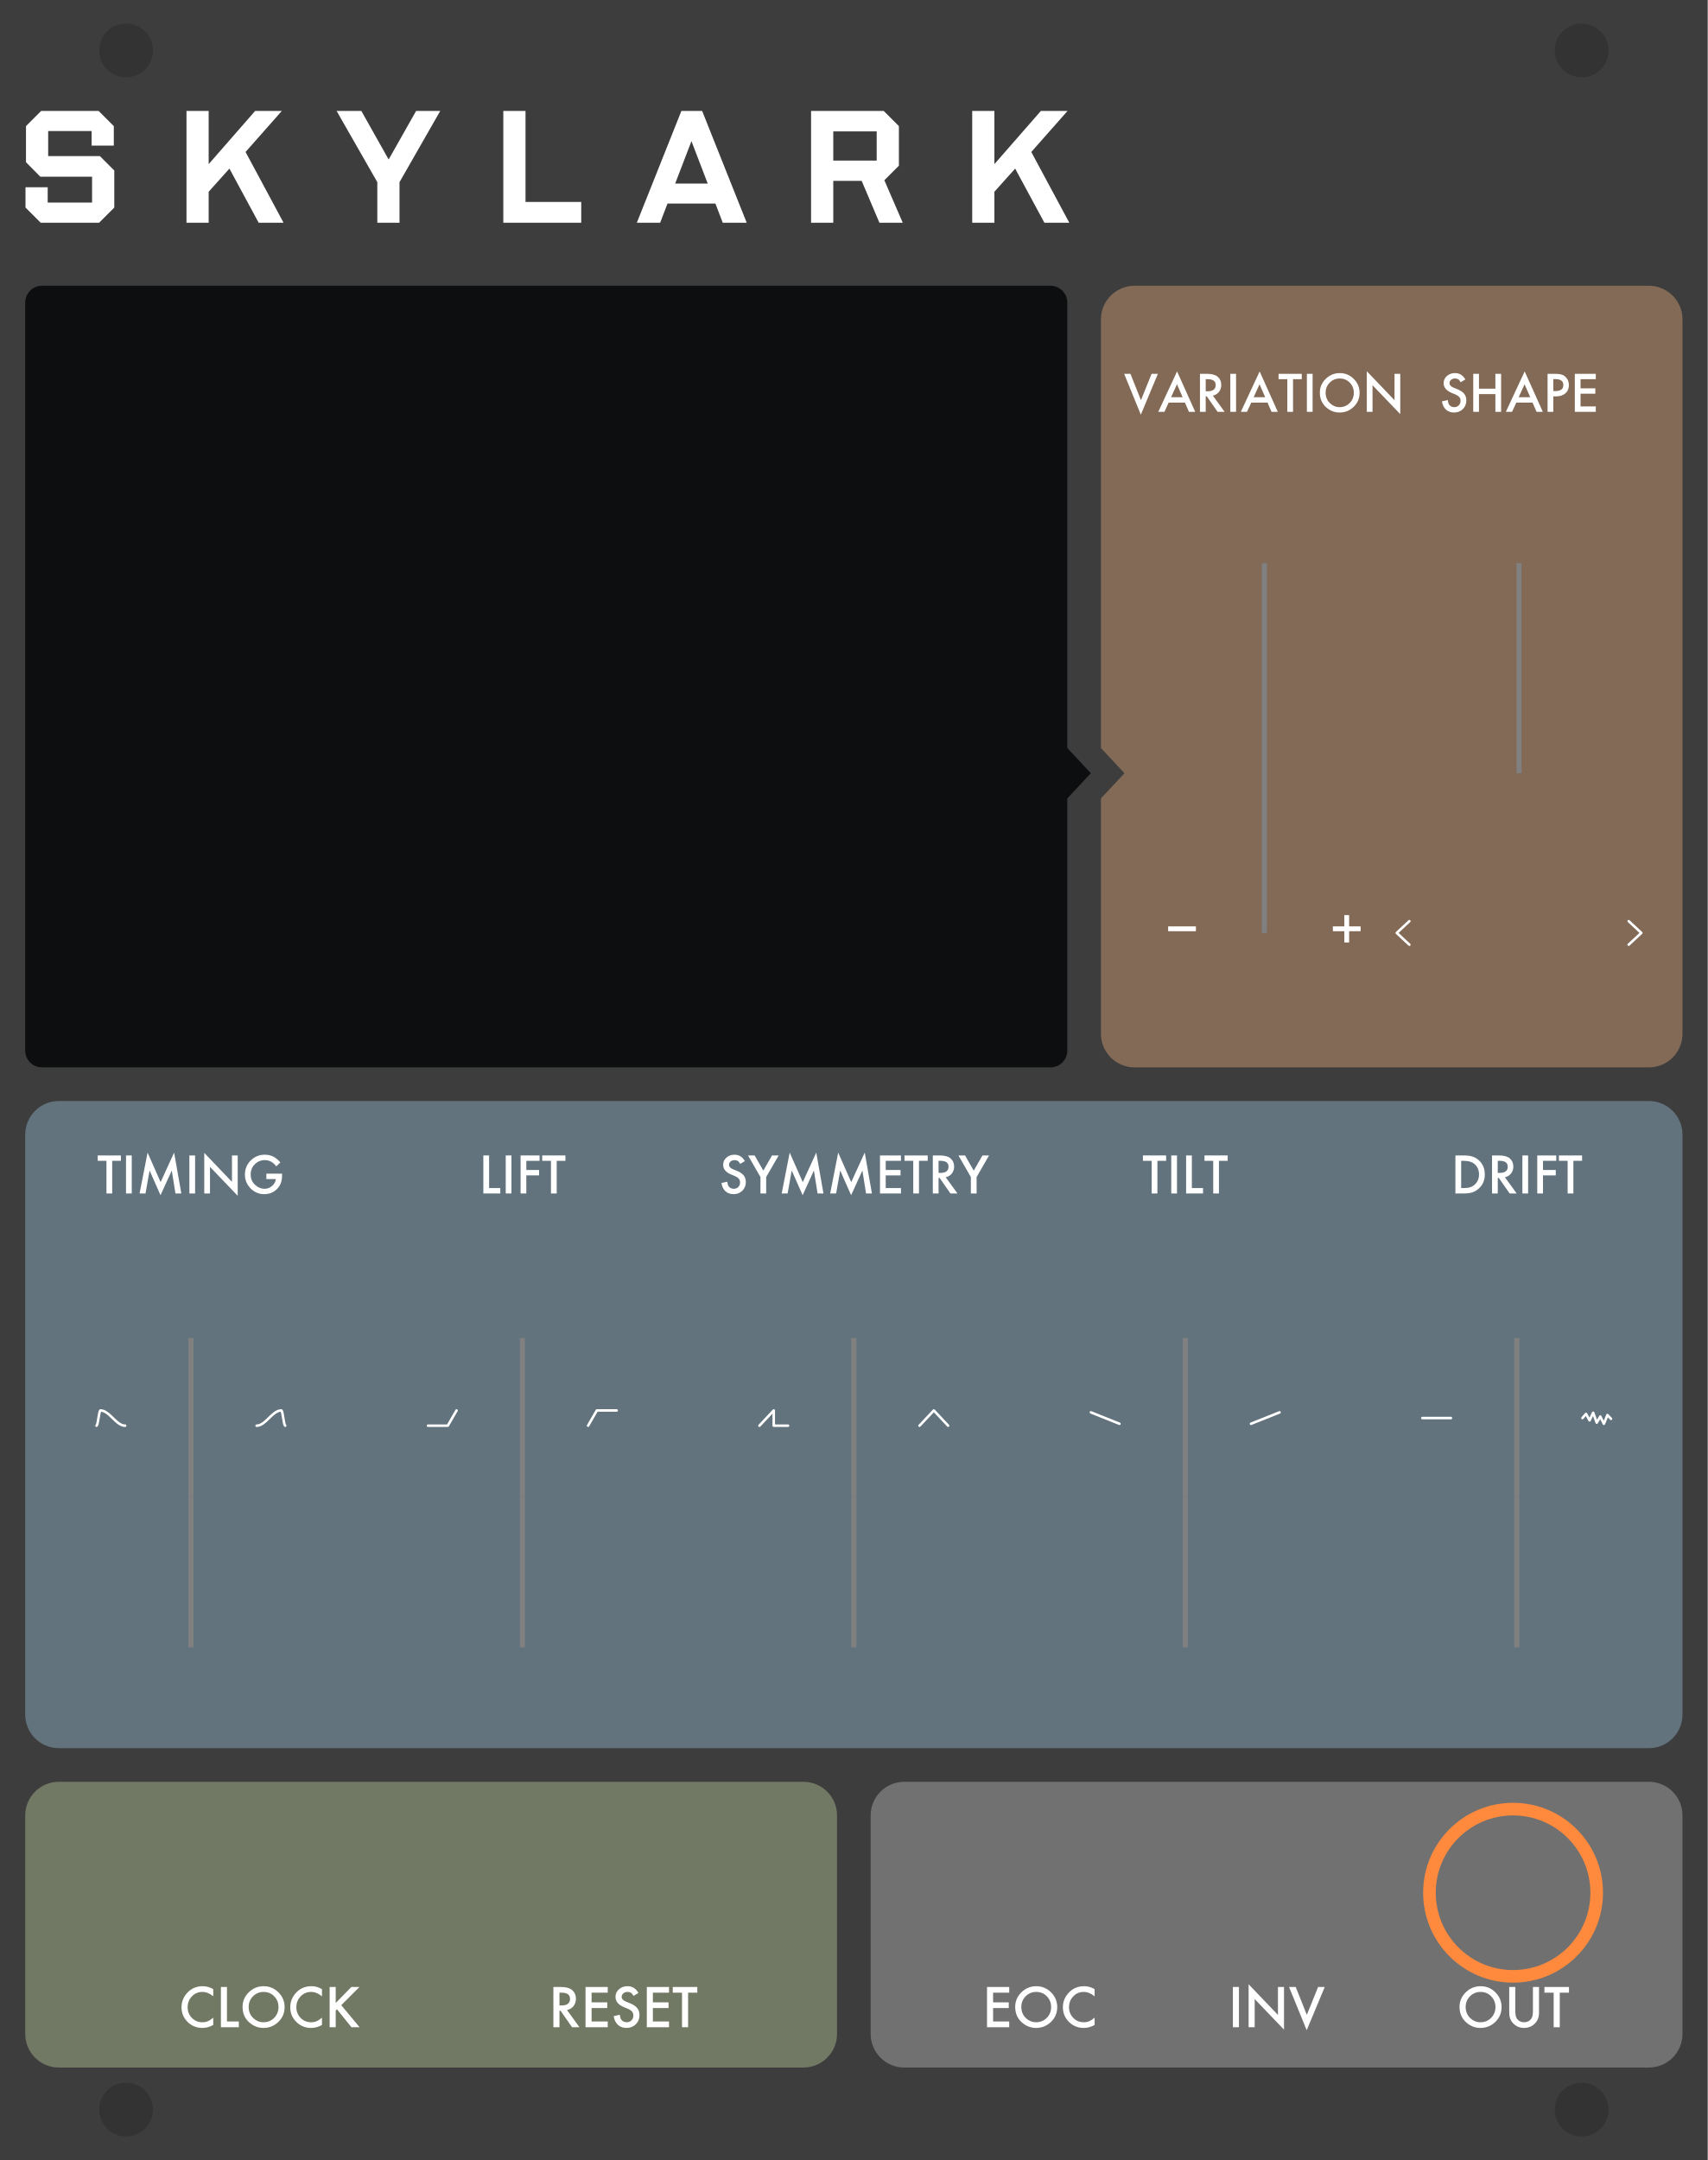
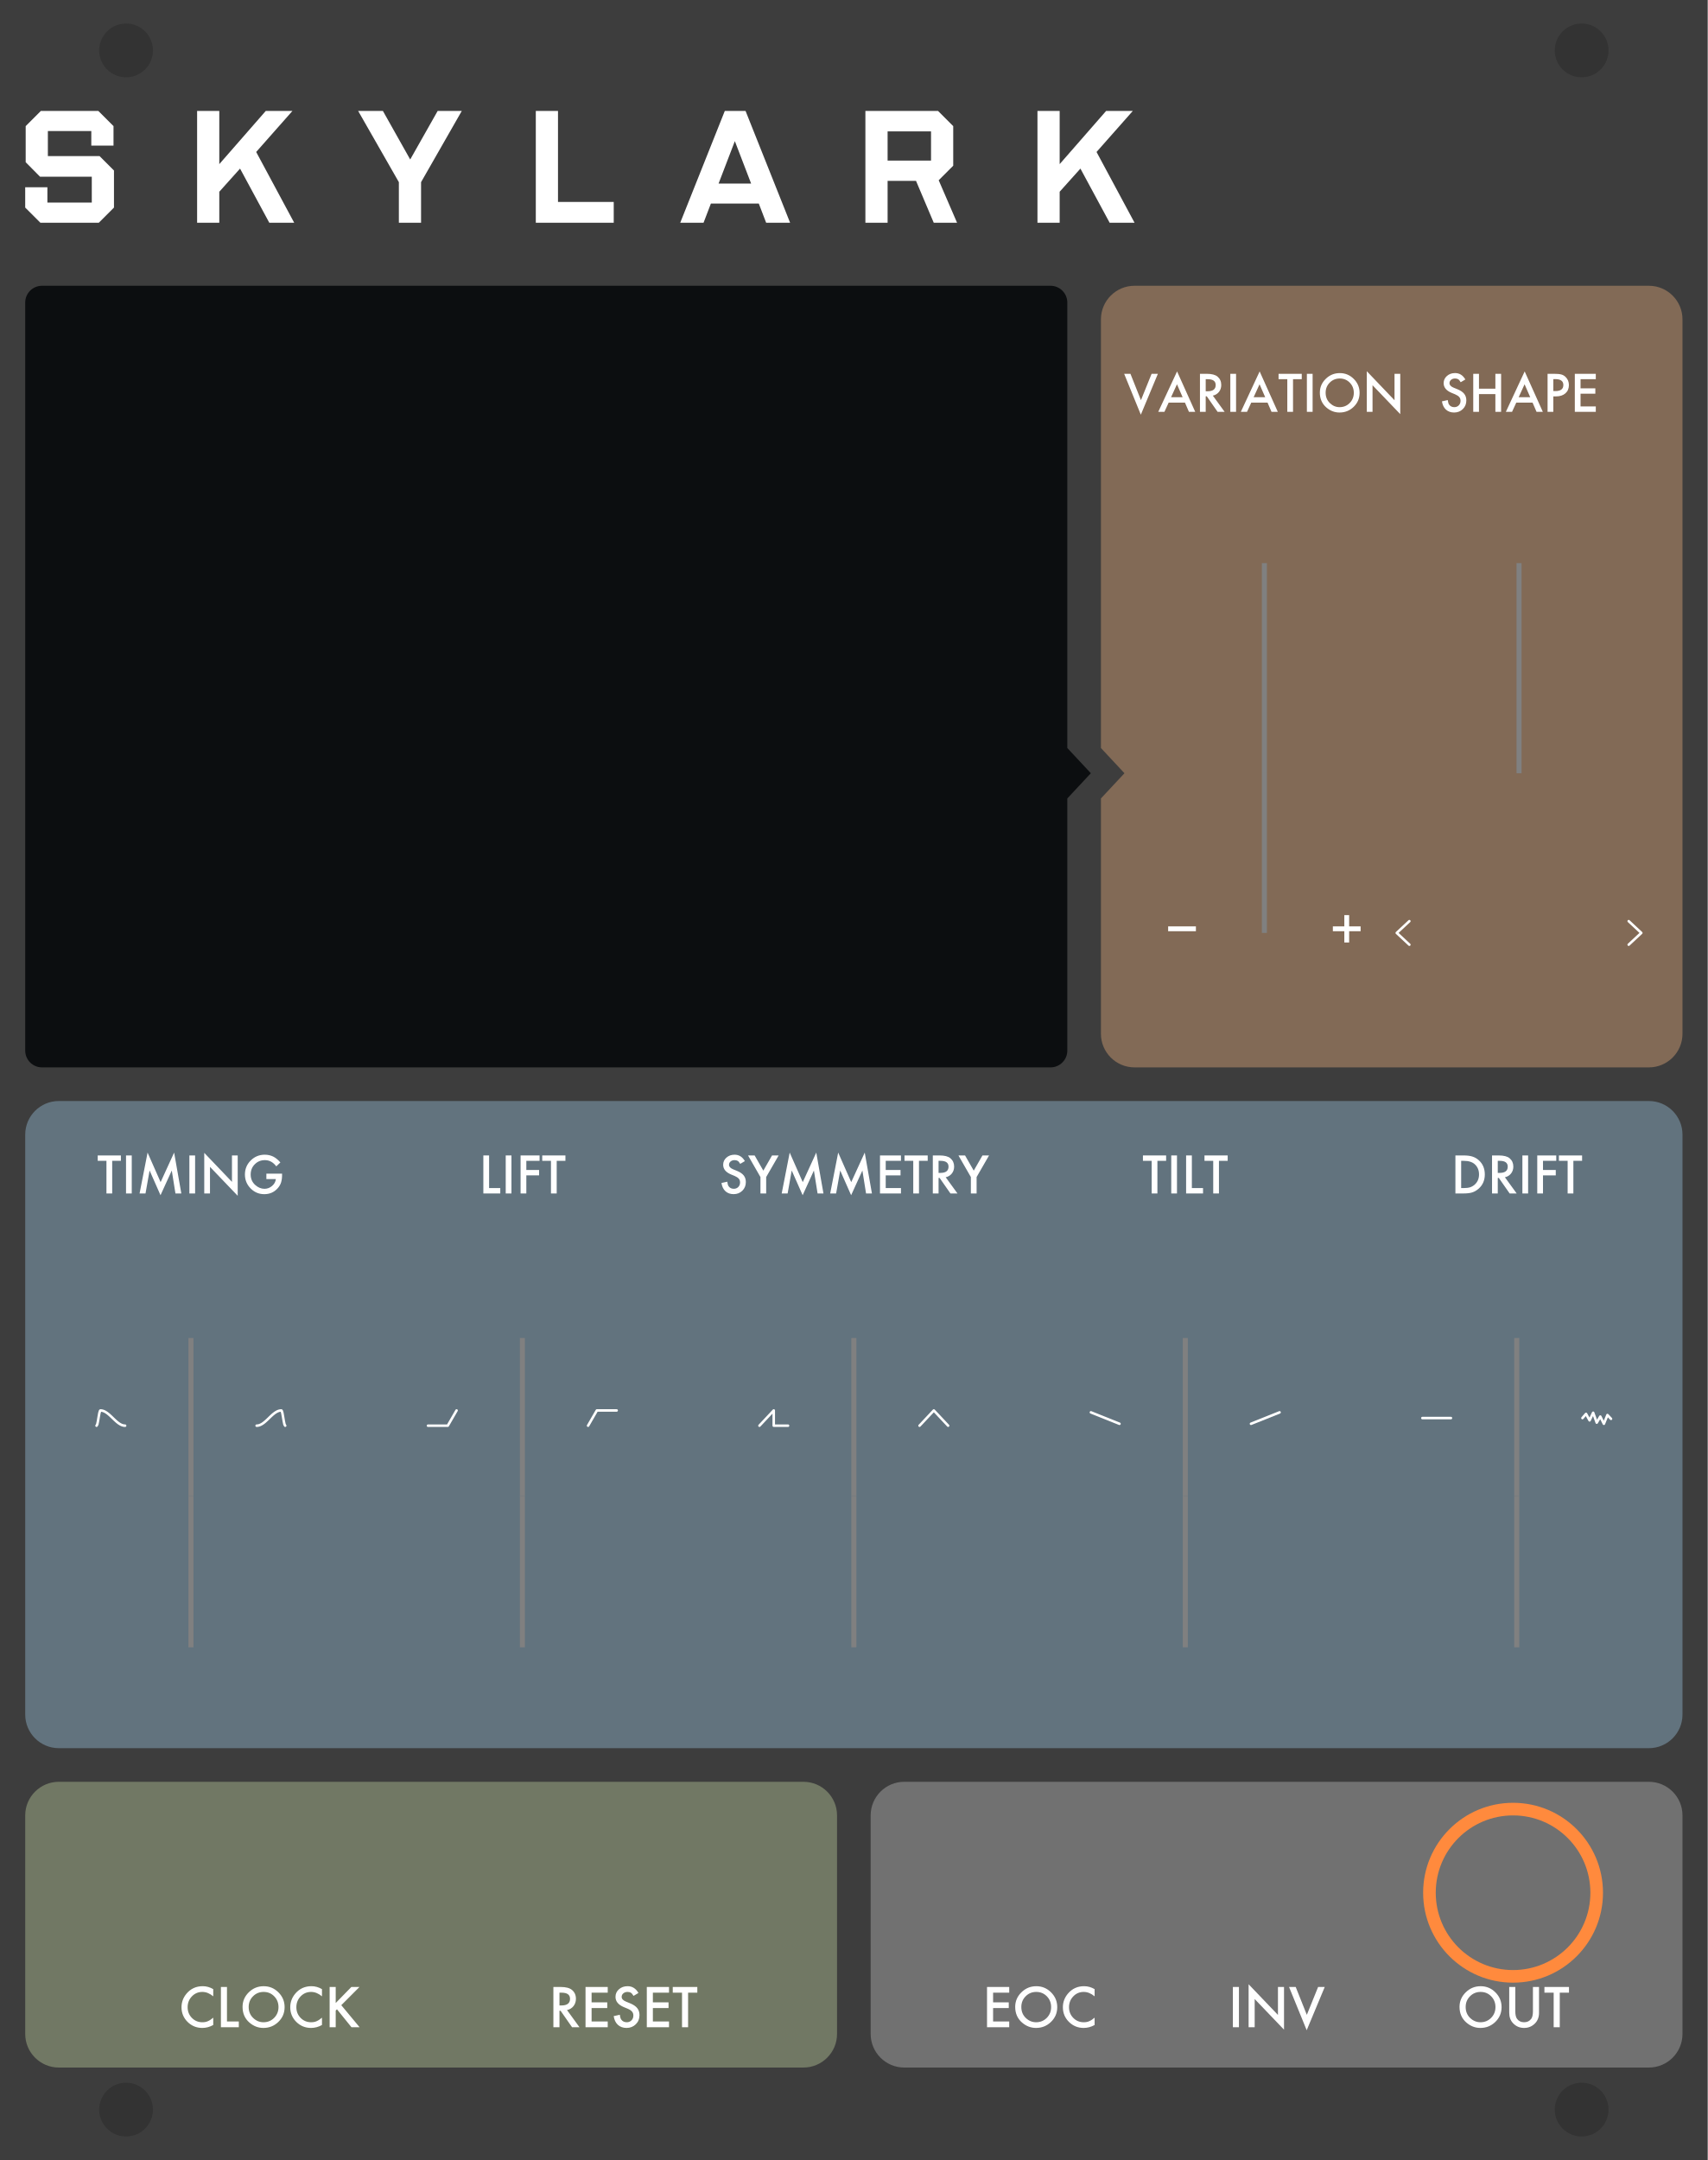
<svg xmlns="http://www.w3.org/2000/svg" version="1.1" width="101.6mm" height="128.5mm" viewBox="0 0 101.6 128.5">
  <g id="panel">
    <rect x="0" y="0" width="101.6" height="128.5" fill="#3d3d3d" />
    <path class="zone" d="M2.5,17 H62.5 A1,1 0 0 1 63.5,18 V44.5 L64.9,46 L63.5,47.5 V62.5 A1,1 0 0 1 62.5,63.5 H2.5 A1,1 0 0 1 1.5,62.5 V18 A1,1 0 0 1 2.5,17 Z" fill="#0c0e10" fill-opacity="1.0" />
    <path class="zone" d="M67.5,17 H98.1 A2,2 0 0 1 100.1,19 V61.5 A2,2 0 0 1 98.1,63.5 H67.5 A2,2 0 0 1 65.5,61.5 V47.5 L66.9,46 L65.5,44.5 V19 A2,2 0 0 1 67.5,17 Z" fill="#b98f6a" fill-opacity="0.55" />
    <rect class="zone" x="1.50" y="65.50" width="98.60" height="38.50" rx="2.00" fill="#7f9fb3" fill-opacity="0.55" />
    <rect class="zone" x="1.50" y="106.00" width="48.30" height="17.00" rx="2.00" fill="#9aa883" fill-opacity="0.55" />
    <rect class="zone" x="51.80" y="106.00" width="48.30" height="17.00" rx="2.00" fill="#9a9a9a" fill-opacity="0.55" />
    <rect class="zone" x="84.67" y="107.25" width="10.70" height="10.70" rx="5.35" fill="#ff8a3d" fill-opacity="1.0" />
    <rect class="zone" x="85.42" y="108.00" width="9.20" height="9.20" rx="4.60" fill="#707070" fill-opacity="1.0" />
    <circle cx="7.5" cy="3.0" r="1.6" fill="#333333" />
    <circle cx="94.1" cy="3.0" r="1.6" fill="#333333" />
    <circle cx="7.5" cy="125.5" r="1.6" fill="#333333" />
    <circle cx="94.1" cy="125.5" r="1.6" fill="#333333" />
    <rect x="75.075" y="33.5" width="0.3" height="12.5" fill="#808080" />
    <rect x="75.075" y="46.0" width="0.3" height="9.5" fill="#808080" />
    <rect x="90.225" y="33.5" width="0.3" height="12.5" fill="#808080" />
    <rect x="11.21" y="79.6" width="0.3" height="9.4" fill="#808080" />
    <rect x="11.21" y="89.0" width="0.3" height="9.0" fill="#808080" />
    <rect x="30.93" y="79.6" width="0.3" height="9.4" fill="#808080" />
    <rect x="30.93" y="89.0" width="0.3" height="9.0" fill="#808080" />
    <rect x="50.65" y="79.6" width="0.3" height="9.4" fill="#808080" />
    <rect x="50.65" y="89.0" width="0.3" height="9.0" fill="#808080" />
    <rect x="70.37" y="79.6" width="0.3" height="9.4" fill="#808080" />
    <rect x="70.37" y="89.0" width="0.3" height="9.0" fill="#808080" />
    <rect x="90.09" y="79.6" width="0.3" height="9.4" fill="#808080" />
    <rect x="90.09" y="89.0" width="0.3" height="9.0" fill="#808080" />
-     <path fill="#ffffff" d="M2.42 13.25H5.896L6.799 12.348V10.143L5.944 9.288H2.866V7.797H5.45V8.662H6.771V7.503L5.868 6.6H2.448L1.546 7.503V9.649L2.401 10.514H5.478V12.053H2.837V11.141H1.517V12.348Z M11.095 13.25H12.415V11.407L13.65 10.03L15.389 13.25H16.87L14.61 9.041L16.766 6.6H15.18L12.415 9.764V6.6H11.095Z M22.449 13.25H23.769V10.837L26.192 6.6H24.757L23.123 9.488L21.498 6.6H20.026L22.449 10.837Z M29.945 13.25H34.581V12.015H31.266V6.6H29.945Z M37.889 13.25H39.276L39.713 12.11H42.563L43.0 13.25H44.425L41.774 6.6H40.539ZM40.169 10.922 41.138 8.396 42.107 10.922Z M48.255 13.25H49.575V10.761H51.266L52.321 13.25H53.708L52.615 10.723L53.48 9.858V7.503L52.577 6.6H48.255ZM49.575 9.555V7.816H52.159V9.555Z M57.842 13.25H59.162V11.407L60.397 10.03L62.136 13.25H63.618L61.357 9.041L63.513 6.6H61.927L59.162 9.764V6.6H57.842Z" />
+     <path fill="#ffffff" d="M2.402 13.25H5.879L6.781 12.348V10.143L5.926 9.288H2.848V7.797H5.432V8.662H6.753V7.503L5.85 6.6H2.43L1.528 7.503V9.649L2.383 10.514H5.461V12.053H2.82V11.141H1.499V12.348Z M11.727 13.25H13.047V11.407L14.282 10.03L16.021 13.25H17.503L15.242 9.041L17.398 6.6H15.812L13.047 9.764V6.6H11.727Z M23.731 13.25H25.051V10.837L27.474 6.6H26.039L24.405 9.488L22.781 6.6H21.308L23.731 10.837Z M31.878 13.25H36.514V12.015H33.198V6.6H31.878Z M40.471 13.25H41.858L42.295 12.11H45.145L45.582 13.25H47.007L44.357 6.6H43.122ZM42.751 10.922 43.72 8.396 44.689 10.922Z M51.487 13.25H52.808V10.761H54.499L55.553 13.25H56.94L55.848 10.723L56.712 9.858V7.503L55.81 6.6H51.487ZM52.808 9.555V7.816H55.392V9.555Z M61.724 13.25H63.045V11.407L64.28 10.03L66.018 13.25H67.5L65.239 9.041L67.396 6.6H65.809L63.045 9.764V6.6H61.724Z" />
    <path fill="#ffffff" d="M67.256 22.238 67.881 23.806 68.515 22.238H68.889L67.874 24.67L66.882 22.238Z M70.499 23.951H69.53L69.278 24.5H68.911L70.03 22.096L71.11 24.5H70.736ZM70.36 23.63 70.024 22.861 69.673 23.63Z M72.158 23.536 72.859 24.5H72.441L71.795 23.574H71.734V24.5H71.392V22.238H71.792Q72.24 22.238 72.44 22.407Q72.659 22.594 72.659 22.902Q72.659 23.142 72.522 23.315Q72.384 23.488 72.158 23.536ZM71.734 23.277H71.842Q72.327 23.277 72.327 22.906Q72.327 22.559 71.855 22.559H71.734Z M73.54 22.238V24.5H73.198V22.238Z M75.412 23.951H74.444L74.192 24.5H73.824L74.943 22.096L76.023 24.5H75.649ZM75.273 23.63 74.937 22.861 74.586 23.63Z M76.929 22.559V24.5H76.588V22.559H76.068V22.238H77.448V22.559Z M78.094 22.238V24.5H77.753V22.238Z M78.525 23.359Q78.525 22.881 78.875 22.539Q79.223 22.196 79.713 22.196Q80.196 22.196 80.542 22.542Q80.889 22.887 80.889 23.372Q80.889 23.86 80.54 24.2Q80.19 24.541 79.695 24.541Q79.257 24.541 78.908 24.238Q78.525 23.902 78.525 23.359ZM78.869 23.363Q78.869 23.738 79.121 23.98Q79.371 24.222 79.699 24.222Q80.055 24.222 80.3 23.976Q80.545 23.727 80.545 23.369Q80.545 23.007 80.303 22.763Q80.063 22.517 79.708 22.517Q79.355 22.517 79.112 22.763Q78.869 23.006 78.869 23.363Z M81.318 24.5V22.084L82.967 23.81V22.238H83.309V24.638L81.659 22.917V24.5Z" />
    <path fill="#ffffff" d="M87.181 22.575 86.904 22.739Q86.826 22.604 86.756 22.563Q86.683 22.517 86.567 22.517Q86.425 22.517 86.331 22.597Q86.238 22.676 86.238 22.796Q86.238 22.962 86.484 23.063L86.709 23.155Q86.985 23.267 87.112 23.427Q87.24 23.587 87.24 23.82Q87.24 24.132 87.031 24.336Q86.822 24.541 86.511 24.541Q86.217 24.541 86.025 24.367Q85.836 24.192 85.789 23.876L86.135 23.8Q86.158 23.999 86.217 24.075Q86.323 24.222 86.525 24.222Q86.684 24.222 86.79 24.115Q86.895 24.008 86.895 23.844Q86.895 23.778 86.877 23.723Q86.859 23.668 86.82 23.622Q86.781 23.576 86.719 23.535Q86.658 23.495 86.573 23.458L86.355 23.368Q85.89 23.171 85.89 22.793Q85.89 22.539 86.085 22.367Q86.28 22.194 86.57 22.194Q86.961 22.194 87.181 22.575Z M87.992 23.123H88.968V22.238H89.309V24.5H88.968V23.444H87.992V24.5H87.651V22.238H87.992Z M91.18 23.951H90.212L89.96 24.5H89.592L90.711 22.096L91.791 24.5H91.417ZM91.041 23.63 90.705 22.861 90.354 23.63Z M92.415 23.582V24.5H92.073V22.238H92.46Q92.744 22.238 92.889 22.278Q93.036 22.317 93.147 22.427Q93.342 22.618 93.342 22.908Q93.342 23.218 93.134 23.4Q92.926 23.582 92.573 23.582ZM92.415 23.265H92.542Q93.012 23.265 93.012 22.903Q93.012 22.553 92.528 22.553H92.415Z M94.942 22.559H94.035V23.103H94.915V23.423H94.035V24.179H94.942V24.5H93.694V22.238H94.942Z" />
    <path fill="#ffffff" d="M69.499 55.399V55.111H71.151V55.399Z" />
    <path fill="#ffffff" d="M79.299 55.399V55.111H79.981V54.441H80.268V55.111H80.95V55.399H80.268V56.069H79.981V55.399Z" />
    <path fill="#ffffff" d="M6.675 69.059V71.0H6.333V69.059H5.813V68.738H7.193V69.059Z M7.839 68.738V71.0H7.498V68.738Z M8.304 71.0 8.78 68.568 9.556 70.326 10.36 68.568 10.788 71.0H10.438L10.22 69.635L9.55 71.104L8.9 69.633L8.657 71.0Z M11.608 68.738V71.0H11.267V68.738Z M12.152 71.0V68.584L13.801 70.31V68.738H14.142V71.138L12.493 69.417V71.0Z M15.848 69.822H16.782V69.897Q16.782 70.152 16.722 70.348Q16.663 70.53 16.524 70.688Q16.209 71.042 15.723 71.042Q15.248 71.042 14.91 70.7Q14.572 70.355 14.572 69.874Q14.572 69.381 14.916 69.039Q15.26 68.694 15.754 68.694Q16.019 68.694 16.249 68.803Q16.469 68.911 16.681 69.154L16.438 69.387Q16.16 69.017 15.76 69.017Q15.401 69.017 15.158 69.264Q14.914 69.507 14.914 69.874Q14.914 70.251 15.185 70.496Q15.439 70.723 15.735 70.723Q15.987 70.723 16.187 70.553Q16.388 70.382 16.412 70.143H15.848Z" />
    <path fill="#ffffff" d="M29.099 68.738V70.679H29.764V71.0H28.757V68.738Z M30.429 68.738V71.0H30.088V68.738Z M32.102 69.059H31.314V69.603H32.074V69.923H31.314V71.0H30.972V68.738H32.102Z M33.121 69.059V71.0H32.78V69.059H32.26V68.738H33.64V69.059Z" />
    <path fill="#ffffff" d="M44.316 69.075 44.039 69.239Q43.961 69.104 43.891 69.063Q43.818 69.017 43.702 69.017Q43.56 69.017 43.466 69.097Q43.373 69.176 43.373 69.296Q43.373 69.462 43.619 69.563L43.844 69.655Q44.12 69.767 44.247 69.927Q44.374 70.087 44.374 70.32Q44.374 70.632 44.166 70.836Q43.957 71.041 43.646 71.041Q43.352 71.041 43.16 70.867Q42.971 70.692 42.924 70.376L43.27 70.3Q43.293 70.499 43.352 70.575Q43.457 70.722 43.66 70.722Q43.819 70.722 43.925 70.615Q44.03 70.508 44.03 70.344Q44.03 70.278 44.012 70.223Q43.994 70.168 43.955 70.122Q43.916 70.076 43.854 70.035Q43.793 69.995 43.708 69.958L43.49 69.868Q43.025 69.671 43.025 69.293Q43.025 69.039 43.22 68.867Q43.415 68.694 43.705 68.694Q44.096 68.694 44.316 69.075Z M45.243 70.023 44.505 68.738H44.897L45.415 69.642L45.933 68.738H46.326L45.584 70.023V71.0H45.243Z M46.507 71.0 46.983 68.568 47.76 70.326 48.564 68.568 48.992 71.0H48.642L48.423 69.635L47.754 71.104L47.103 69.633L46.86 71.0Z M49.392 71.0 49.868 68.568 50.644 70.326 51.448 68.568 51.876 71.0H51.526L51.308 69.635L50.638 71.104L49.988 69.633L49.745 71.0Z M53.603 69.059H52.696V69.603H53.577V69.923H52.696V70.679H53.603V71.0H52.355V68.738H53.603Z M54.675 69.059V71.0H54.334V69.059H53.814V68.738H55.194V69.059Z M56.265 70.036 56.965 71.0H56.547L55.901 70.074H55.84V71.0H55.498V68.738H55.898Q56.347 68.738 56.546 68.907Q56.766 69.094 56.766 69.402Q56.766 69.642 56.628 69.815Q56.49 69.988 56.265 70.036ZM55.84 69.777H55.948Q56.433 69.777 56.433 69.406Q56.433 69.059 55.961 69.059H55.84Z M57.762 70.023 57.023 68.738H57.416L57.933 69.642L58.452 68.738H58.844L58.103 70.023V71.0H57.762Z" />
    <path fill="#ffffff" d="M68.86 69.059V71.0H68.519V69.059H67.999V68.738H69.379V69.059Z M70.025 68.738V71.0H69.684V68.738Z M70.91 68.738V70.679H71.575V71.0H70.568V68.738Z M72.522 69.059V71.0H72.181V69.059H71.661V68.738H73.041V69.059Z" />
    <path fill="#ffffff" d="M86.59 71.0V68.738H87.065Q87.406 68.738 87.604 68.806Q87.816 68.872 87.989 69.03Q88.339 69.349 88.339 69.869Q88.339 70.391 87.975 70.713Q87.792 70.874 87.591 70.937Q87.403 71.0 87.059 71.0ZM86.932 70.679H87.085Q87.315 70.679 87.468 70.631Q87.62 70.58 87.743 70.468Q87.995 70.238 87.995 69.869Q87.995 69.497 87.746 69.266Q87.522 69.059 87.085 69.059H86.932Z M89.535 70.036 90.235 71.0H89.817L89.171 70.074H89.11V71.0H88.769V68.738H89.168Q89.617 68.738 89.816 68.907Q90.036 69.094 90.036 69.402Q90.036 69.642 89.898 69.815Q89.76 69.988 89.535 70.036ZM89.11 69.777H89.218Q89.703 69.777 89.703 69.406Q89.703 69.059 89.231 69.059H89.11Z M90.916 68.738V71.0H90.575V68.738Z M92.589 69.059H91.801V69.603H92.561V69.923H91.801V71.0H91.459V68.738H92.589Z M93.608 69.059V71.0H93.267V69.059H92.747V68.738H94.127V69.059Z" />
    <path fill="#ffffff" d="M12.687 118.335V118.763Q12.374 118.501 12.039 118.501Q11.67 118.501 11.417 118.766Q11.163 119.03 11.163 119.411Q11.163 119.788 11.417 120.047Q11.671 120.305 12.04 120.305Q12.231 120.305 12.364 120.243Q12.439 120.212 12.519 120.16Q12.598 120.107 12.687 120.033V120.468Q12.377 120.643 12.036 120.643Q11.523 120.643 11.16 120.285Q10.799 119.924 10.799 119.414Q10.799 118.957 11.101 118.599Q11.473 118.16 12.064 118.16Q12.386 118.16 12.687 118.335Z M13.504 118.206V120.26H14.208V120.6H13.143V118.206Z M14.431 119.392Q14.431 118.887 14.801 118.524Q15.17 118.161 15.688 118.161Q16.2 118.161 16.566 118.527Q16.933 118.893 16.933 119.406Q16.933 119.923 16.564 120.282Q16.194 120.643 15.67 120.643Q15.206 120.643 14.837 120.322Q14.431 119.967 14.431 119.392ZM14.795 119.397Q14.795 119.794 15.062 120.05Q15.327 120.305 15.674 120.305Q16.051 120.305 16.31 120.045Q16.569 119.781 16.569 119.403Q16.569 119.02 16.313 118.761Q16.059 118.501 15.684 118.501Q15.31 118.501 15.053 118.761Q14.795 119.019 14.795 119.397Z M19.156 118.335V118.763Q18.843 118.501 18.508 118.501Q18.139 118.501 17.886 118.766Q17.632 119.03 17.632 119.411Q17.632 119.788 17.886 120.047Q18.141 120.305 18.51 120.305Q18.7 120.305 18.834 120.243Q18.908 120.212 18.988 120.16Q19.068 120.107 19.156 120.033V120.468Q18.846 120.643 18.505 120.643Q17.992 120.643 17.629 120.285Q17.268 119.924 17.268 119.414Q17.268 118.957 17.57 118.599Q17.942 118.16 18.533 118.16Q18.855 118.16 19.156 118.335Z M19.973 119.161 20.905 118.206H21.387L20.305 119.29L21.393 120.6H20.91L20.048 119.535L19.973 119.609V120.6H19.612V118.206H19.973Z" />
    <path fill="#ffffff" d="M33.735 119.58 34.476 120.6H34.034L33.351 119.62H33.286V120.6H32.924V118.206H33.348Q33.822 118.206 34.033 118.385Q34.265 118.583 34.265 118.909Q34.265 119.163 34.12 119.346Q33.974 119.529 33.735 119.58ZM33.286 119.306H33.4Q33.914 119.306 33.914 118.913Q33.914 118.546 33.414 118.546H33.286Z M36.157 118.546H35.197V119.121H36.129V119.461H35.197V120.26H36.157V120.6H34.836V118.206H36.157Z M37.985 118.563 37.692 118.737Q37.609 118.594 37.535 118.551Q37.457 118.501 37.335 118.501Q37.185 118.501 37.085 118.586Q36.986 118.67 36.986 118.797Q36.986 118.972 37.247 119.079L37.485 119.177Q37.777 119.295 37.912 119.464Q38.047 119.634 38.047 119.881Q38.047 120.211 37.826 120.426Q37.605 120.643 37.276 120.643Q36.965 120.643 36.761 120.459Q36.561 120.274 36.512 119.94L36.878 119.859Q36.902 120.07 36.965 120.15Q37.076 120.305 37.29 120.305Q37.459 120.305 37.571 120.192Q37.682 120.079 37.682 119.905Q37.682 119.836 37.663 119.778Q37.644 119.719 37.602 119.671Q37.561 119.622 37.496 119.579Q37.431 119.536 37.341 119.498L37.11 119.402Q36.619 119.194 36.619 118.794Q36.619 118.524 36.825 118.343Q37.031 118.16 37.338 118.16Q37.752 118.16 37.985 118.563Z M39.803 118.546H38.843V119.121H39.775V119.461H38.843V120.26H39.803V120.6H38.482V118.206H39.803Z M40.938 118.546V120.6H40.577V118.546H40.026V118.206H41.487V118.546Z" />
    <path fill="#ffffff" d="M60.044 118.546H59.085V119.121H60.016V119.461H59.085V120.26H60.044V120.6H58.723V118.206H60.044Z M60.399 119.392Q60.399 118.887 60.77 118.524Q61.139 118.161 61.656 118.161Q62.168 118.161 62.534 118.527Q62.901 118.893 62.901 119.406Q62.901 119.923 62.532 120.282Q62.162 120.643 61.638 120.643Q61.174 120.643 60.805 120.322Q60.399 119.967 60.399 119.392ZM60.764 119.397Q60.764 119.794 61.03 120.05Q61.295 120.305 61.643 120.305Q62.019 120.305 62.278 120.045Q62.537 119.781 62.537 119.403Q62.537 119.02 62.281 118.761Q62.027 118.501 61.652 118.501Q61.278 118.501 61.021 118.761Q60.764 119.019 60.764 119.397Z M65.124 118.335V118.763Q64.811 118.501 64.476 118.501Q64.107 118.501 63.855 118.766Q63.601 119.03 63.601 119.411Q63.601 119.788 63.855 120.047Q64.109 120.305 64.478 120.305Q64.669 120.305 64.802 120.243Q64.876 120.212 64.956 120.16Q65.036 120.107 65.124 120.033V120.468Q64.814 120.643 64.473 120.643Q63.96 120.643 63.597 120.285Q63.236 119.924 63.236 119.414Q63.236 118.957 63.539 118.599Q63.911 118.16 64.501 118.16Q64.824 118.16 65.124 118.335Z" />
    <path fill="#ffffff" d="M73.711 118.206V120.6H73.35V118.206Z M74.286 120.6V118.044L76.032 119.87V118.206H76.393V120.746L74.647 118.924V120.6Z M77.088 118.206 77.75 119.865 78.421 118.206H78.816L77.742 120.78L76.692 118.206Z" />
    <path fill="#ffffff" d="M86.835 119.392Q86.835 118.887 87.206 118.524Q87.575 118.161 88.093 118.161Q88.604 118.161 88.97 118.527Q89.337 118.893 89.337 119.406Q89.337 119.923 88.968 120.282Q88.598 120.643 88.074 120.643Q87.61 120.643 87.241 120.322Q86.835 119.967 86.835 119.392ZM87.2 119.397Q87.2 119.794 87.466 120.05Q87.731 120.305 88.079 120.305Q88.455 120.305 88.714 120.045Q88.973 119.781 88.973 119.403Q88.973 119.02 88.717 118.761Q88.463 118.501 88.088 118.501Q87.714 118.501 87.457 118.761Q87.2 119.019 87.2 119.397Z M90.153 118.206V119.648Q90.153 119.957 90.254 120.099Q90.404 120.305 90.677 120.305Q90.951 120.305 91.102 120.099Q91.202 119.961 91.202 119.648V118.206H91.564V119.747Q91.564 120.126 91.328 120.371Q91.063 120.643 90.677 120.643Q90.291 120.643 90.027 120.371Q89.792 120.126 89.792 119.747V118.206Z M92.798 118.546V120.6H92.436V118.546H91.886V118.206H93.347V118.546Z" />
  </g>
  <g id="glyphs">
    <polyline points="5.744,84.815 5.787,84.74 5.829,84.542 5.872,84.285 5.914,84.053 5.957,83.922 5.974,83.909 5.999,83.91 6.042,83.914 6.084,83.922 6.127,83.933 6.169,83.948 6.212,83.966 6.254,83.988 6.296,84.013 6.339,84.04 6.381,84.07 6.424,84.103 6.466,84.138 6.509,84.174 6.551,84.213 6.594,84.252 6.636,84.292 6.679,84.333 6.721,84.374 6.764,84.415 6.806,84.456 6.849,84.495 6.891,84.534 6.934,84.571 6.976,84.607 7.019,84.64 7.061,84.672 7.104,84.7 7.146,84.726 7.189,84.749 7.231,84.769 7.274,84.785 7.316,84.798 7.359,84.807 7.402,84.813 7.444,84.815" fill="none" stroke="#ffffff" stroke-width="0.15" stroke-linecap="round" stroke-linejoin="round" />
    <polyline points="15.268,84.815 15.31,84.813 15.353,84.807 15.396,84.798 15.438,84.785 15.48,84.769 15.523,84.749 15.566,84.726 15.608,84.7 15.65,84.672 15.693,84.64 15.736,84.607 15.778,84.571 15.82,84.534 15.863,84.495 15.905,84.456 15.948,84.415 15.991,84.374 16.033,84.333 16.076,84.292 16.118,84.252 16.16,84.213 16.203,84.174 16.245,84.138 16.288,84.103 16.331,84.07 16.373,84.04 16.416,84.013 16.458,83.988 16.5,83.966 16.543,83.948 16.585,83.933 16.628,83.922 16.671,83.914 16.713,83.91 16.738,83.909 16.756,83.922 16.798,84.053 16.84,84.285 16.883,84.542 16.925,84.74 16.968,84.815" fill="none" stroke="#ffffff" stroke-width="0.15" stroke-linecap="round" stroke-linejoin="round" />
    <polyline points="25.464,84.815 26.641,84.815 27.164,83.909" fill="none" stroke="#ffffff" stroke-width="0.15" stroke-linecap="round" stroke-linejoin="round" />
    <polyline points="34.988,84.815 35.511,83.909 36.688,83.909" fill="none" stroke="#ffffff" stroke-width="0.15" stroke-linecap="round" stroke-linejoin="round" />
    <polyline points="45.184,84.815 46.034,83.909 46.034,84.815 46.884,84.815" fill="none" stroke="#ffffff" stroke-width="0.15" stroke-linecap="round" stroke-linejoin="round" />
    <polyline points="54.708,84.815 55.558,83.909 56.408,84.815" fill="none" stroke="#ffffff" stroke-width="0.15" stroke-linecap="round" stroke-linejoin="round" />
    <polyline points="64.904,84.022 66.604,84.702" fill="none" stroke="#ffffff" stroke-width="0.15" stroke-linecap="round" stroke-linejoin="round" />
    <polyline points="74.428,84.702 76.128,84.022" fill="none" stroke="#ffffff" stroke-width="0.15" stroke-linecap="round" stroke-linejoin="round" />
    <polyline points="84.624,84.362 86.324,84.362" fill="none" stroke="#ffffff" stroke-width="0.15" stroke-linecap="round" stroke-linejoin="round" />
    <polyline points="94.148,84.362 94.361,84.113 94.573,84.498 94.785,84.045 94.998,84.634 95.21,84.272 95.423,84.701 95.635,84.181 95.848,84.407" fill="none" stroke="#ffffff" stroke-width="0.15" stroke-linecap="round" stroke-linejoin="round" />
    <polyline points="83.85,54.8 83.1,55.5 83.85,56.2" fill="none" stroke="#ffffff" stroke-width="0.15" stroke-linecap="round" stroke-linejoin="round" />
    <polyline points="96.9,54.8 97.65,55.5 96.9,56.2" fill="none" stroke="#ffffff" stroke-width="0.15" stroke-linecap="round" stroke-linejoin="round" />
  </g>
  <g id="components" style="display:none">
    <rect id="SCREEN#Widget" x="1.5" y="17.0" width="62.0" height="46.5" fill="#ffff00" />
    <circle id="VARIATION_PARAM#RoundBlackKnob" cx="75.225" cy="33.5" r="2" fill="#ff0000" />
    <circle id="SHAPE_PARAM#RoundBlackSnapKnob" cx="90.375" cy="33.5" r="2" fill="#ff0000" />
    <circle id="VARIATION_INPUT#PJ301MPort" cx="75.225" cy="46.0" r="2" fill="#00ff00" />
    <circle id="SHAPE_INPUT#PJ301MPort" cx="90.375" cy="46.0" r="2" fill="#00ff00" />
    <circle id="VARIATION_CV_PARAM#Trimpot" cx="75.225" cy="55.5" r="2" fill="#ff0000" />
    <circle id="SHAPE_PREV_PARAM#TL1105" cx="87.075" cy="55.5" r="2" fill="#ff0000" />
    <circle id="SHAPE_NEXT_PARAM#TL1105" cx="93.675" cy="55.5" r="2" fill="#ff0000" />
    <circle id="TIMING_PARAM#RoundBlackKnob" cx="11.36" cy="79.6" r="2" fill="#ff0000" />
    <circle id="LIFT_PARAM#RoundBlackKnob" cx="31.08" cy="79.6" r="2" fill="#ff0000" />
    <circle id="SYMMETRY_PARAM#RoundBlackKnob" cx="50.8" cy="79.6" r="2" fill="#ff0000" />
    <circle id="TILT_PARAM#RoundBlackKnob" cx="70.52" cy="79.6" r="2" fill="#ff0000" />
    <circle id="DRIFT_PARAM#RoundBlackKnob" cx="90.24" cy="79.6" r="2" fill="#ff0000" />
    <circle id="TIMING_CV_PARAM#Trimpot" cx="11.36" cy="89.0" r="2" fill="#ff0000" />
    <circle id="LIFT_CV_PARAM#Trimpot" cx="31.08" cy="89.0" r="2" fill="#ff0000" />
    <circle id="SYMMETRY_CV_PARAM#Trimpot" cx="50.8" cy="89.0" r="2" fill="#ff0000" />
    <circle id="TILT_CV_PARAM#Trimpot" cx="70.52" cy="89.0" r="2" fill="#ff0000" />
    <circle id="DRIFT_CV_PARAM#Trimpot" cx="90.24" cy="89.0" r="2" fill="#ff0000" />
    <circle id="TIMING_INPUT#PJ301MPort" cx="11.36" cy="98.0" r="2" fill="#00ff00" />
    <circle id="LIFT_INPUT#PJ301MPort" cx="31.08" cy="98.0" r="2" fill="#00ff00" />
    <circle id="SYMMETRY_INPUT#PJ301MPort" cx="50.8" cy="98.0" r="2" fill="#00ff00" />
    <circle id="TILT_INPUT#PJ301MPort" cx="70.52" cy="98.0" r="2" fill="#00ff00" />
    <circle id="DRIFT_INPUT#PJ301MPort" cx="90.24" cy="98.0" r="2" fill="#00ff00" />
    <circle id="BPM_PARAM#RoundBlackKnob" cx="10.78" cy="112.6" r="2" fill="#ff0000" />
    <circle id="CLOCK_INPUT#PJ301MPort" cx="21.28" cy="112.6" r="2" fill="#00ff00" />
    <circle id="RESET_PARAM#VCVButton" cx="32.83" cy="112.6" r="2" fill="#ff0000" />
    <circle id="RESET_INPUT#PJ301MPort" cx="41.33" cy="112.6" r="2" fill="#00ff00" />
    <circle id="EOC_OUTPUT#PJ301MPort" cx="61.865" cy="112.6" r="2" fill="#0000ff" />
    <circle id="INV_OUTPUT#PJ301MPort" cx="75.945" cy="112.6" r="2" fill="#0000ff" />
    <circle id="MAIN_OUTPUT#PJ301MPort" cx="90.025" cy="112.6" r="2" fill="#0000ff" />
  </g>
</svg>
